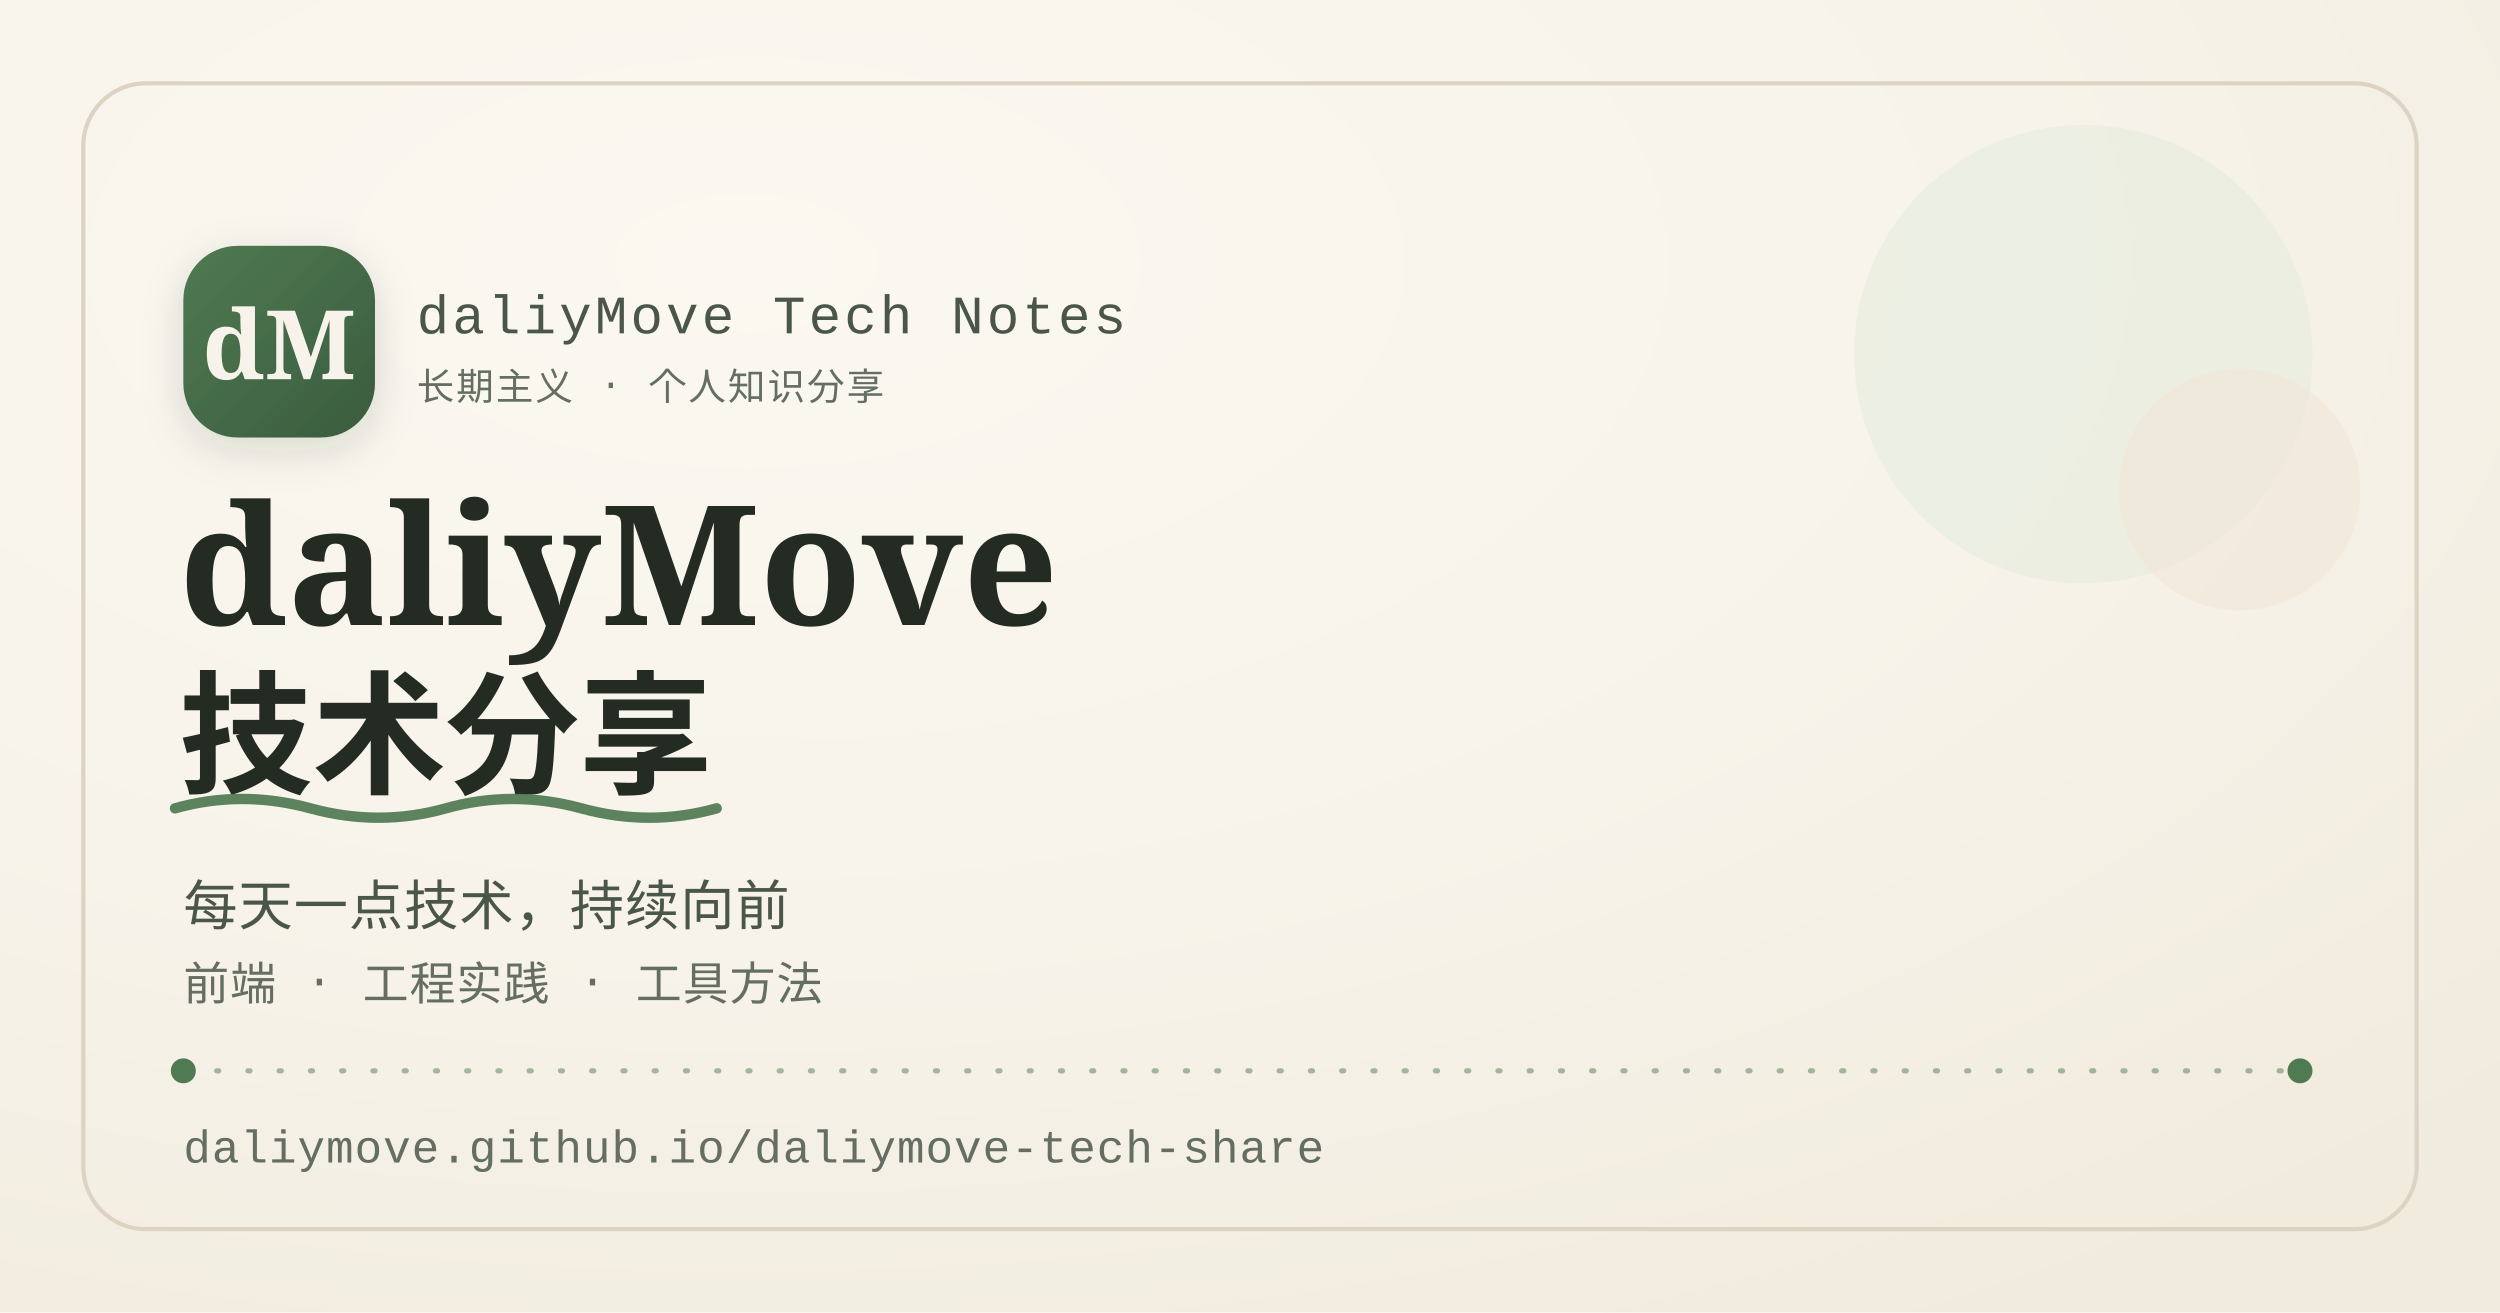
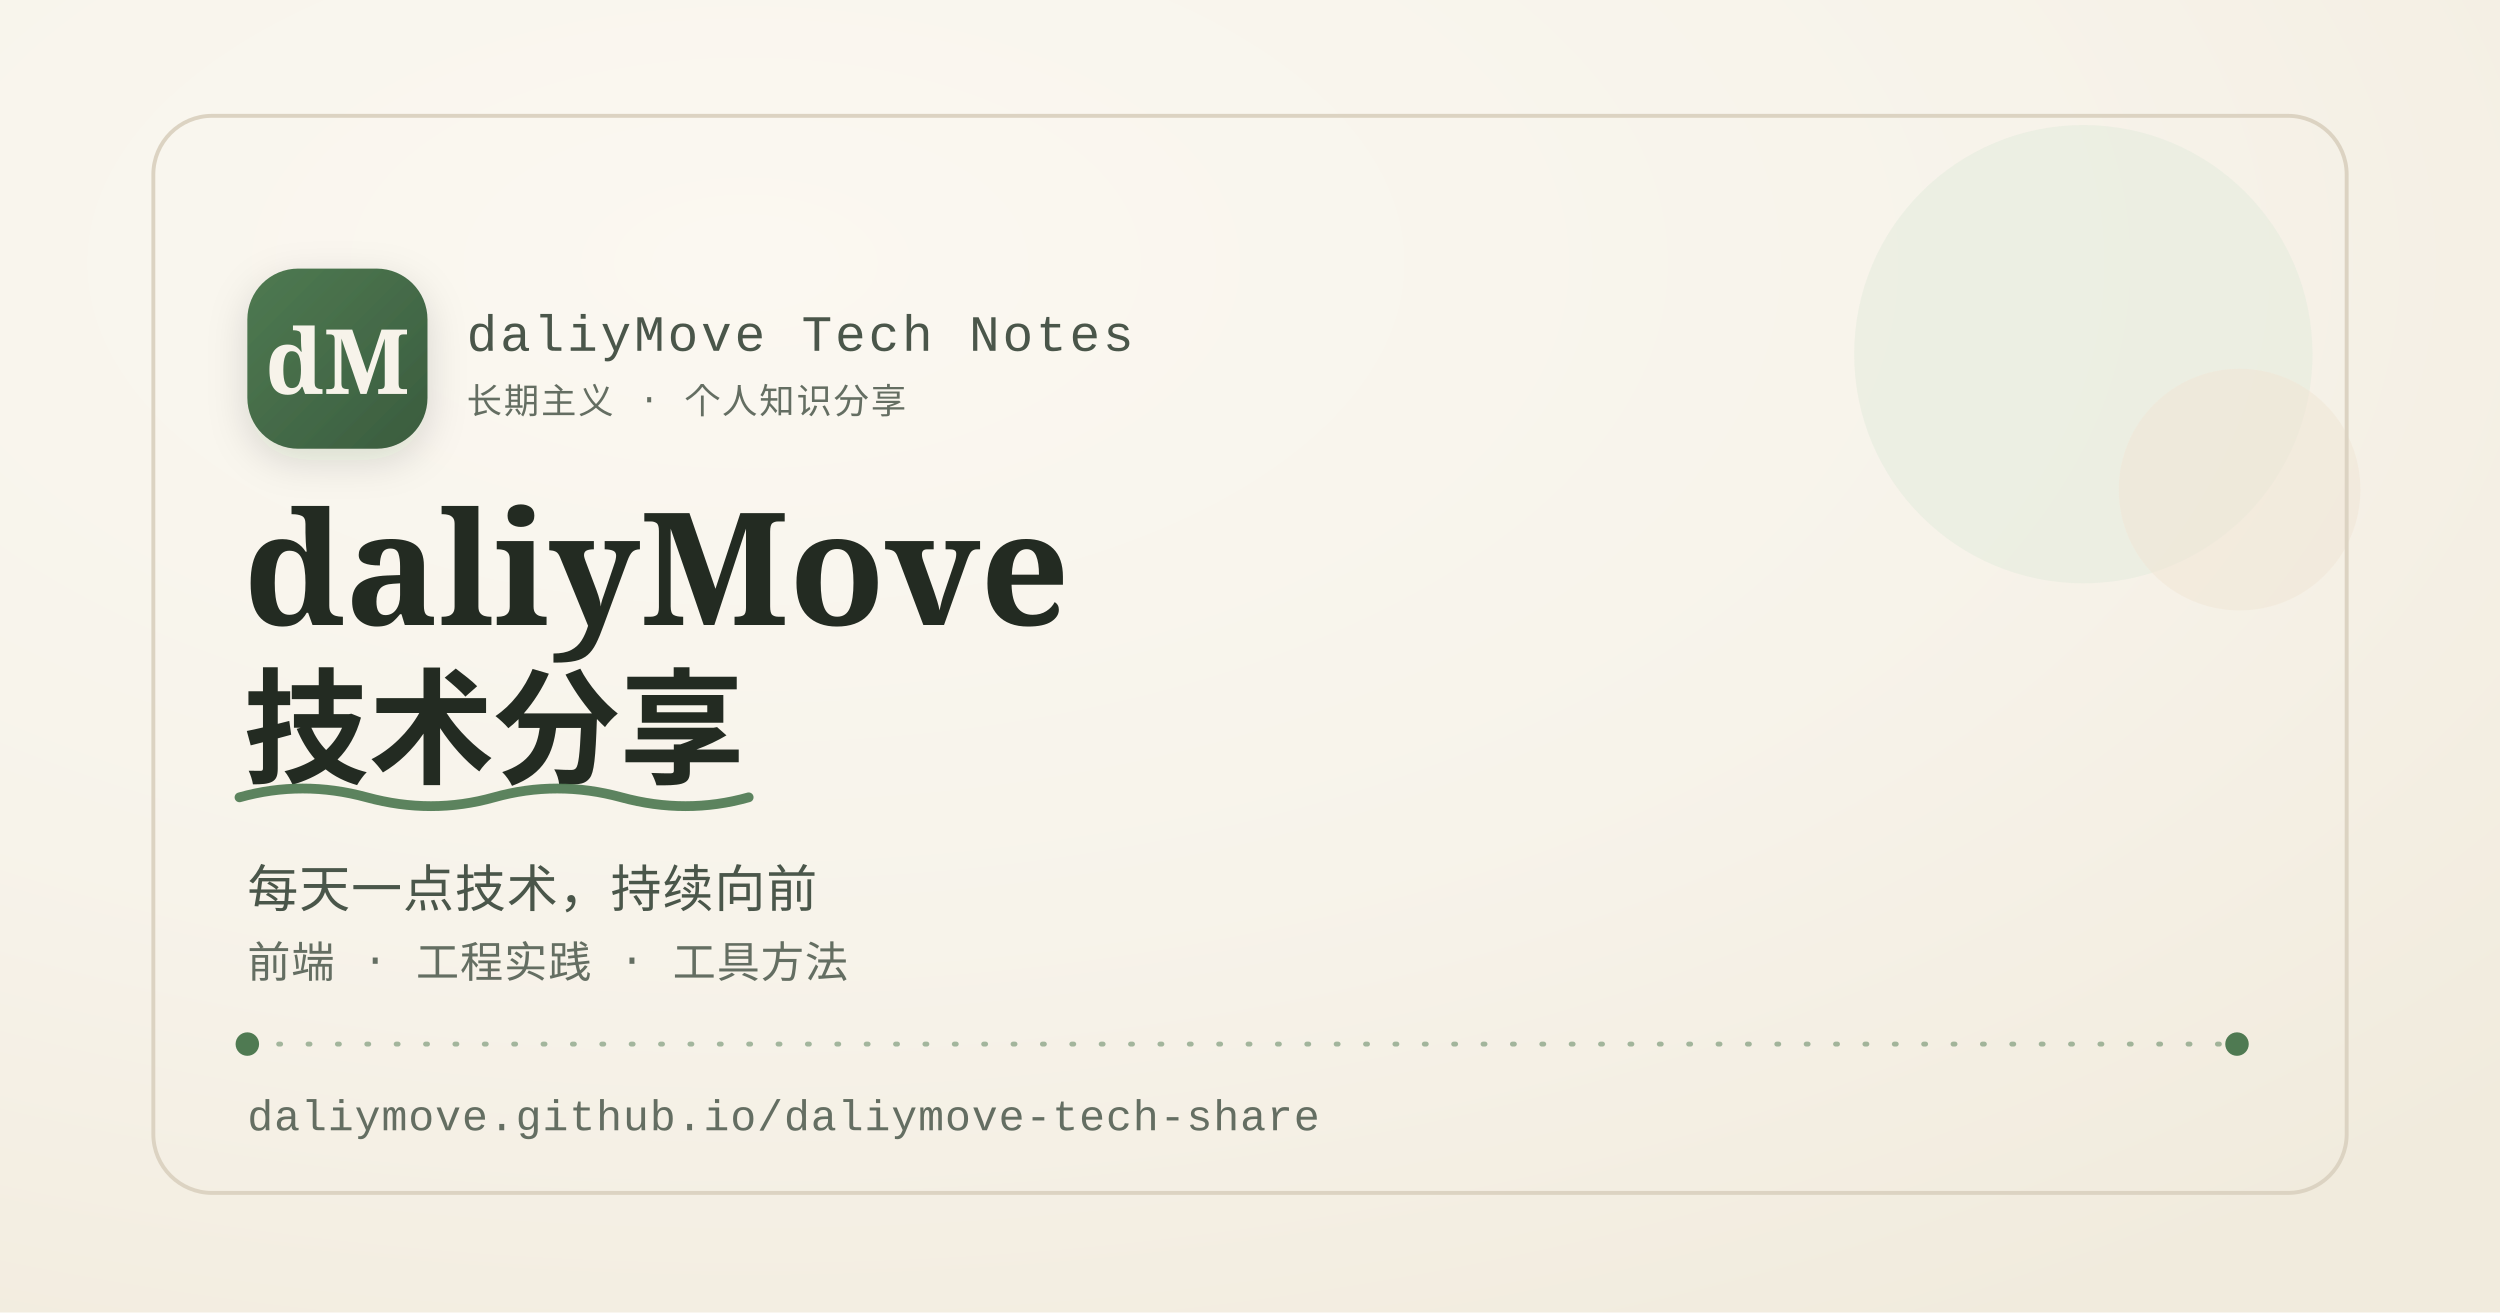
<svg xmlns="http://www.w3.org/2000/svg" width="1200" height="630" viewBox="0 0 1200 630" role="img" aria-label="daliyMove 技术分享">
  <defs>
    <radialGradient id="bg" cx="30%" cy="20%" r="95%">
      <stop offset="0%" stop-color="#FBF8F1" />
      <stop offset="55%" stop-color="#F7F3EA" />
      <stop offset="100%" stop-color="#F1EBDD" />
    </radialGradient>
    <linearGradient id="mossGrad" x1="0" y1="0" x2="1" y2="1">
      <stop offset="0%" stop-color="#4F7A52" />
      <stop offset="100%" stop-color="#3A5C3E" />
    </linearGradient>
    <filter id="soft" x="-30%" y="-30%" width="160%" height="160%">
      <feDropShadow dx="0" dy="6" stdDeviation="10" flood-color="#232B22" flood-opacity="0.14" />
    </filter>
  </defs>
  <rect width="1200" height="630" fill="url(#bg)" />
  <circle cx="1000" cy="170" r="110" fill="#E4EBDD" opacity="0.55" />
  <circle cx="1075" cy="235" r="58" fill="#F1E6D6" opacity="0.55" />
-   <rect x="40" y="40" width="1120" height="550" rx="30" fill="none" stroke="#DCD3C2" stroke-width="2" />
-   <g filter="url(#soft)">
-     <rect x="88" y="118" width="92" height="92" rx="26" fill="url(#mossGrad)" />
+   <g transform="translate(36, 18) scale(0.94)">
+     <rect x="40" y="40" width="1120" height="550" rx="30" fill="none" stroke="#DCD3C2" stroke-width="2" />
+     <g filter="url(#soft)">
+       <rect x="88" y="118" width="92" height="92" rx="26" fill="url(#mossGrad)" />
+     </g>
+     <text x="134" y="182" text-anchor="middle" fill="#F7F3EA" font-family="'Fraunces','Noto Serif SC','Songti SC',Georgia,serif" font-size="46" font-weight="700">dM</text>
+     <text x="200" y="160" fill="#4A564A" font-family="'IBM Plex Mono',ui-monospace,'SFMono-Regular','Courier New',monospace" font-size="26" letter-spacing="1.5">daliyMove Tech Notes</text>
+     <text x="200" y="192" fill="#646E62" font-family="'IBM Plex Mono',ui-monospace,'SFMono-Regular','Courier New',monospace" font-size="18" letter-spacing="1">长期主义 · 个人知识分享</text>
+     <text x="86" y="300" fill="#232B22" font-family="'Fraunces','Noto Serif SC','Songti SC',Georgia,serif" font-size="80" font-weight="700">daliyMove</text>
+     <text x="86" y="376" fill="#232B22" font-family="'Fraunces','Noto Serif SC','Songti SC',Georgia,serif" font-size="64" font-weight="700">技术分享</text>
+     <path d="M84 388 q 32 -9 65 0 t 65 0 t 65 0 t 65 0" fill="none" stroke="#4F7A52" stroke-width="5" stroke-linecap="round" stroke-linejoin="round" opacity="0.92" />
+     <text x="88" y="444" fill="#4A564A" font-family="'IBM Plex Mono',ui-monospace,'SFMono-Regular','Courier New',monospace" font-size="26" letter-spacing="0.5">每天一点技术，持续向前</text>
+     <text x="88" y="480" fill="#646E62" font-family="'IBM Plex Mono',ui-monospace,'SFMono-Regular','Courier New',monospace" font-size="22" letter-spacing="0.5">前端 · 工程实践 · 工具方法</text>
+     <circle cx="88" cy="514" r="6" fill="#4F7A52" />
+     <line x1="104" y1="514" x2="1098" y2="514" stroke="#4F7A52" stroke-width="2.5" stroke-dasharray="1 14" stroke-linecap="round" opacity="0.5" />
+     <circle cx="1104" cy="514" r="6" fill="#4F7A52" />
+     <text x="88" y="558" fill="#646E62" font-family="'IBM Plex Mono',ui-monospace,'SFMono-Regular','Courier New',monospace" font-size="22" letter-spacing="0.5">daliymove.github.io/daliymove-tech-share</text>
  </g>
-   <text x="134" y="182" text-anchor="middle" fill="#F7F3EA" font-family="'Fraunces','Noto Serif SC','Songti SC',Georgia,serif" font-size="46" font-weight="700">dM</text>
-   <text x="200" y="160" fill="#4A564A" font-family="'IBM Plex Mono',ui-monospace,'SFMono-Regular','Courier New',monospace" font-size="26" letter-spacing="1.5">daliyMove Tech Notes</text>
-   <text x="200" y="192" fill="#646E62" font-family="'IBM Plex Mono',ui-monospace,'SFMono-Regular','Courier New',monospace" font-size="18" letter-spacing="1">长期主义 · 个人知识分享</text>
-   <text x="86" y="300" fill="#232B22" font-family="'Fraunces','Noto Serif SC','Songti SC',Georgia,serif" font-size="80" font-weight="700">daliyMove</text>
-   <text x="86" y="376" fill="#232B22" font-family="'Fraunces','Noto Serif SC','Songti SC',Georgia,serif" font-size="64" font-weight="700">技术分享</text>
-   <path d="M84 388 q 32 -9 65 0 t 65 0 t 65 0 t 65 0" fill="none" stroke="#4F7A52" stroke-width="5" stroke-linecap="round" stroke-linejoin="round" opacity="0.92" />
-   <text x="88" y="444" fill="#4A564A" font-family="'IBM Plex Mono',ui-monospace,'SFMono-Regular','Courier New',monospace" font-size="26" letter-spacing="0.5">每天一点技术，持续向前</text>
-   <text x="88" y="480" fill="#646E62" font-family="'IBM Plex Mono',ui-monospace,'SFMono-Regular','Courier New',monospace" font-size="22" letter-spacing="0.5">前端 · 工程实践 · 工具方法</text>
-   <circle cx="88" cy="514" r="6" fill="#4F7A52" />
-   <line x1="104" y1="514" x2="1098" y2="514" stroke="#4F7A52" stroke-width="2.5" stroke-dasharray="1 14" stroke-linecap="round" opacity="0.5" />
-   <circle cx="1104" cy="514" r="6" fill="#4F7A52" />
-   <text x="88" y="558" fill="#646E62" font-family="'IBM Plex Mono',ui-monospace,'SFMono-Regular','Courier New',monospace" font-size="22" letter-spacing="0.5">daliymove.github.io/daliymove-tech-share</text>
</svg>
